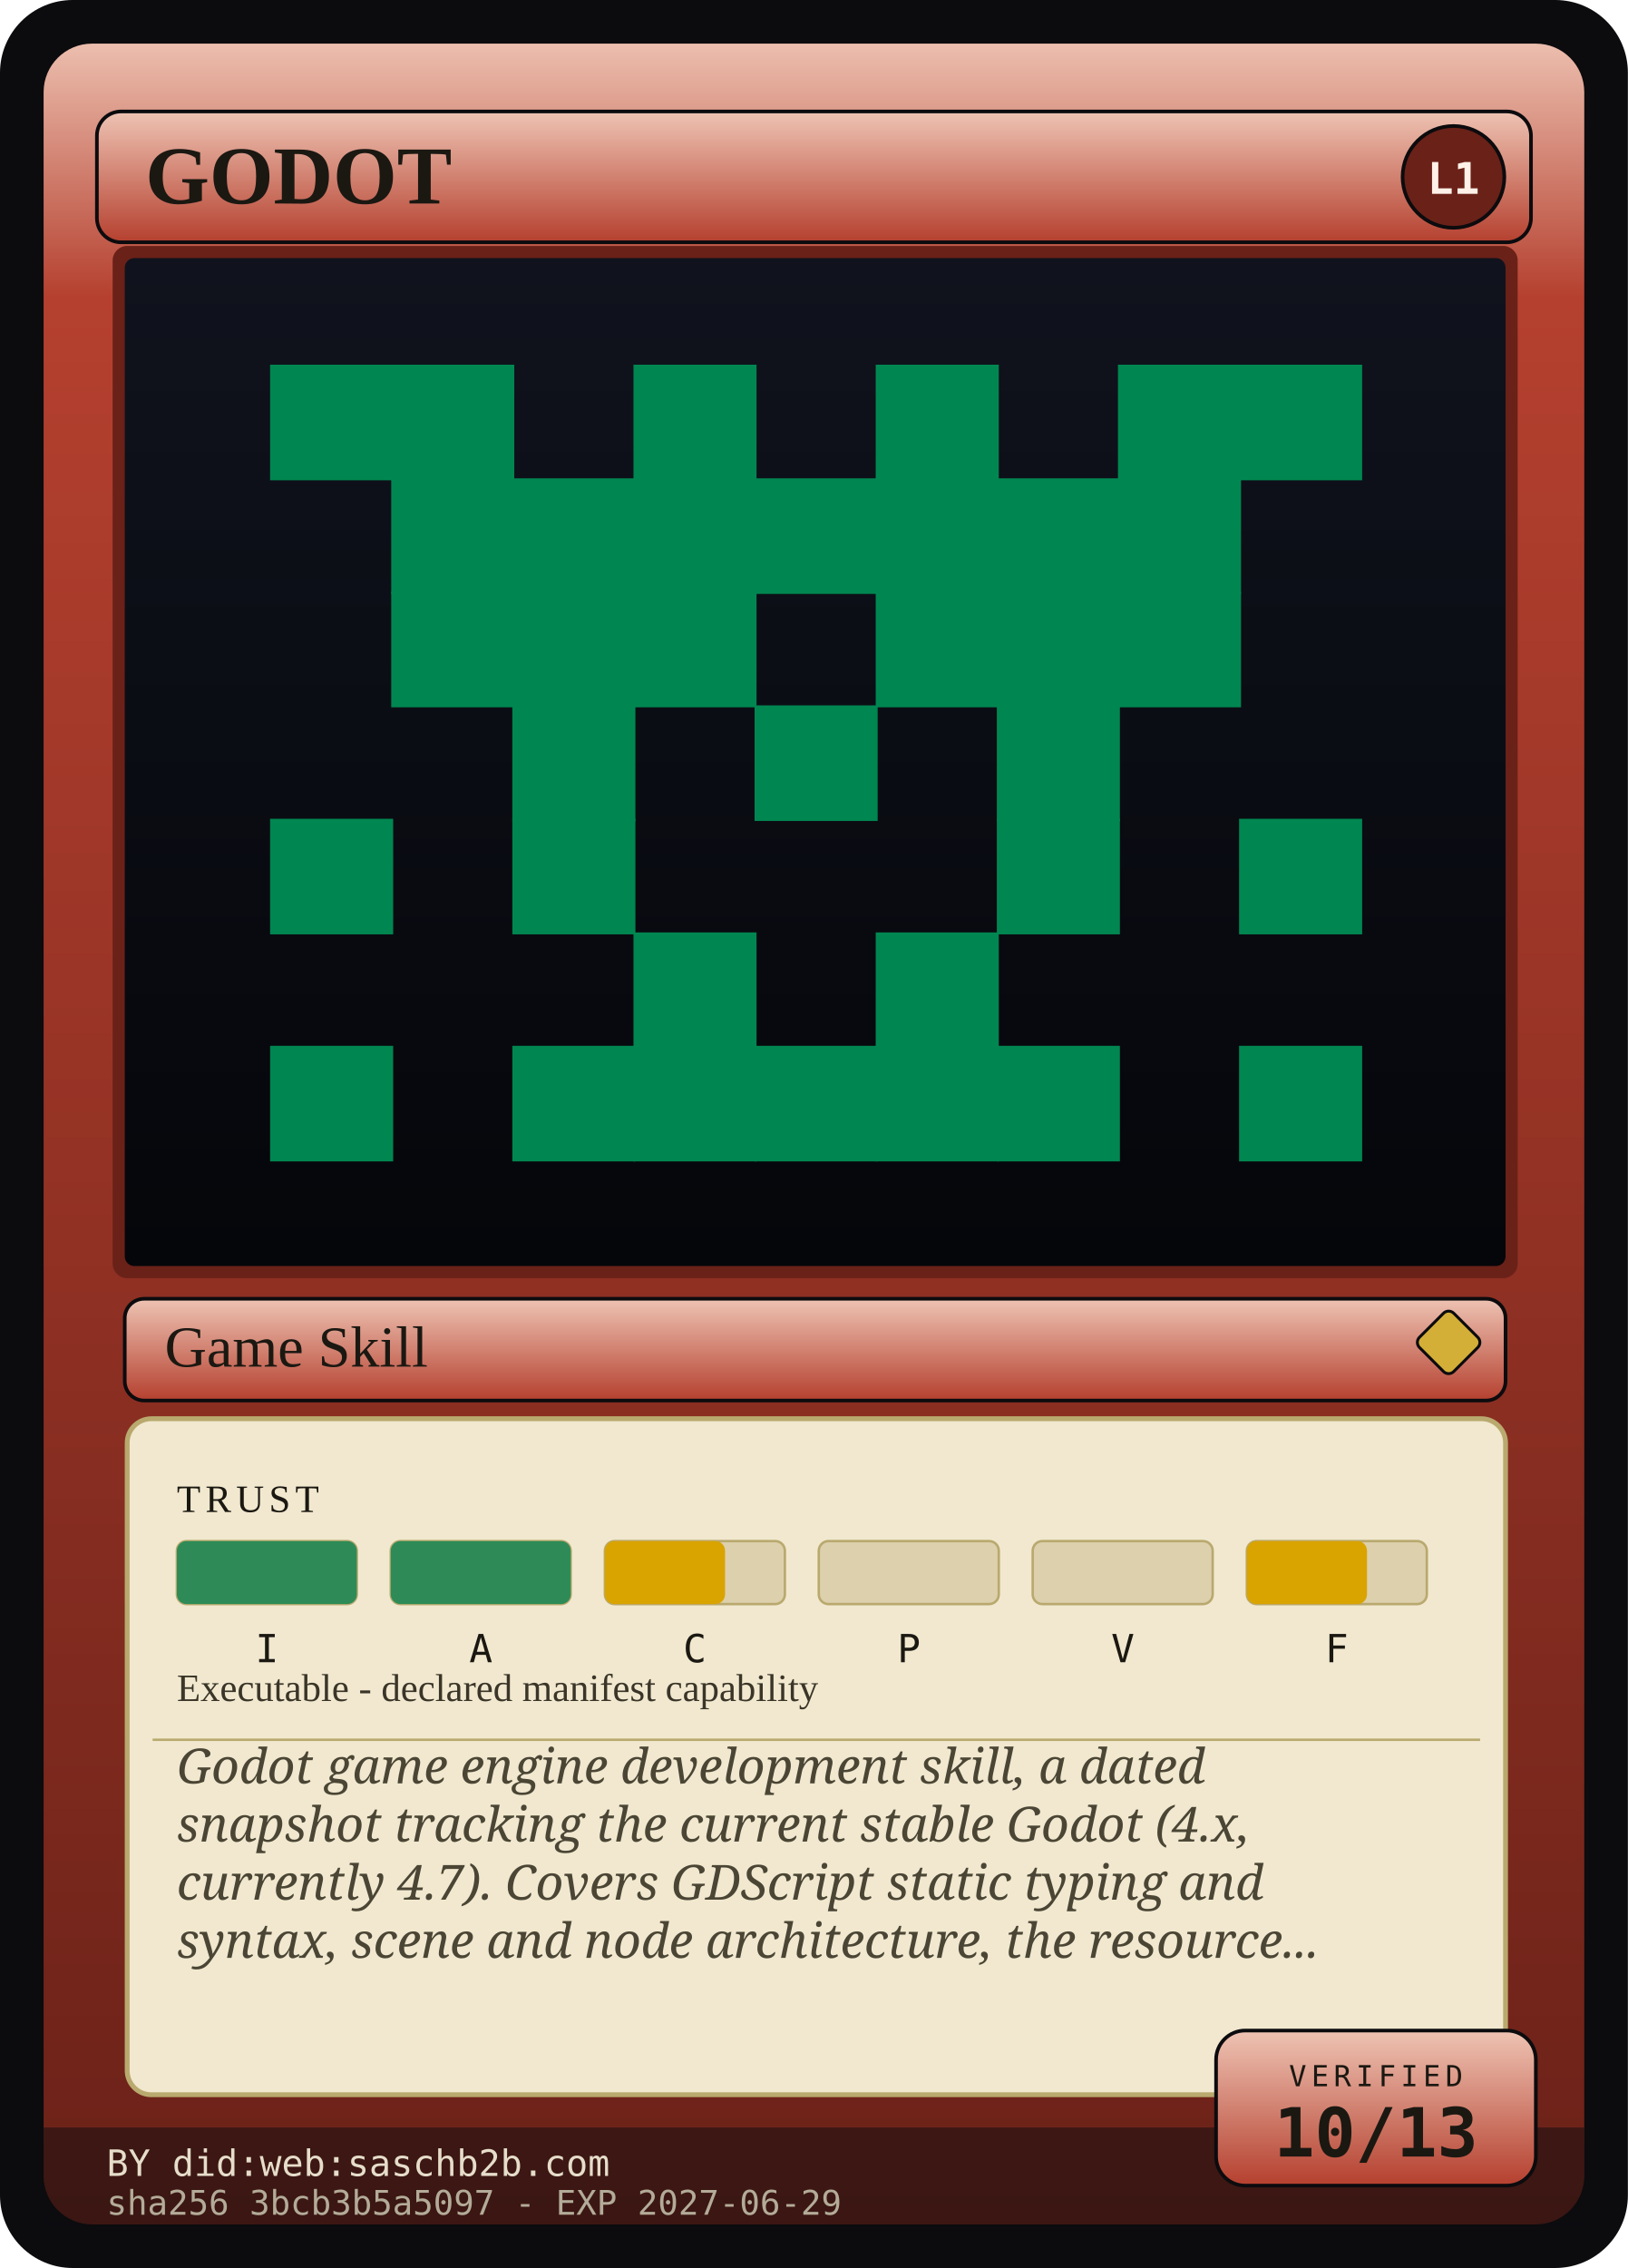
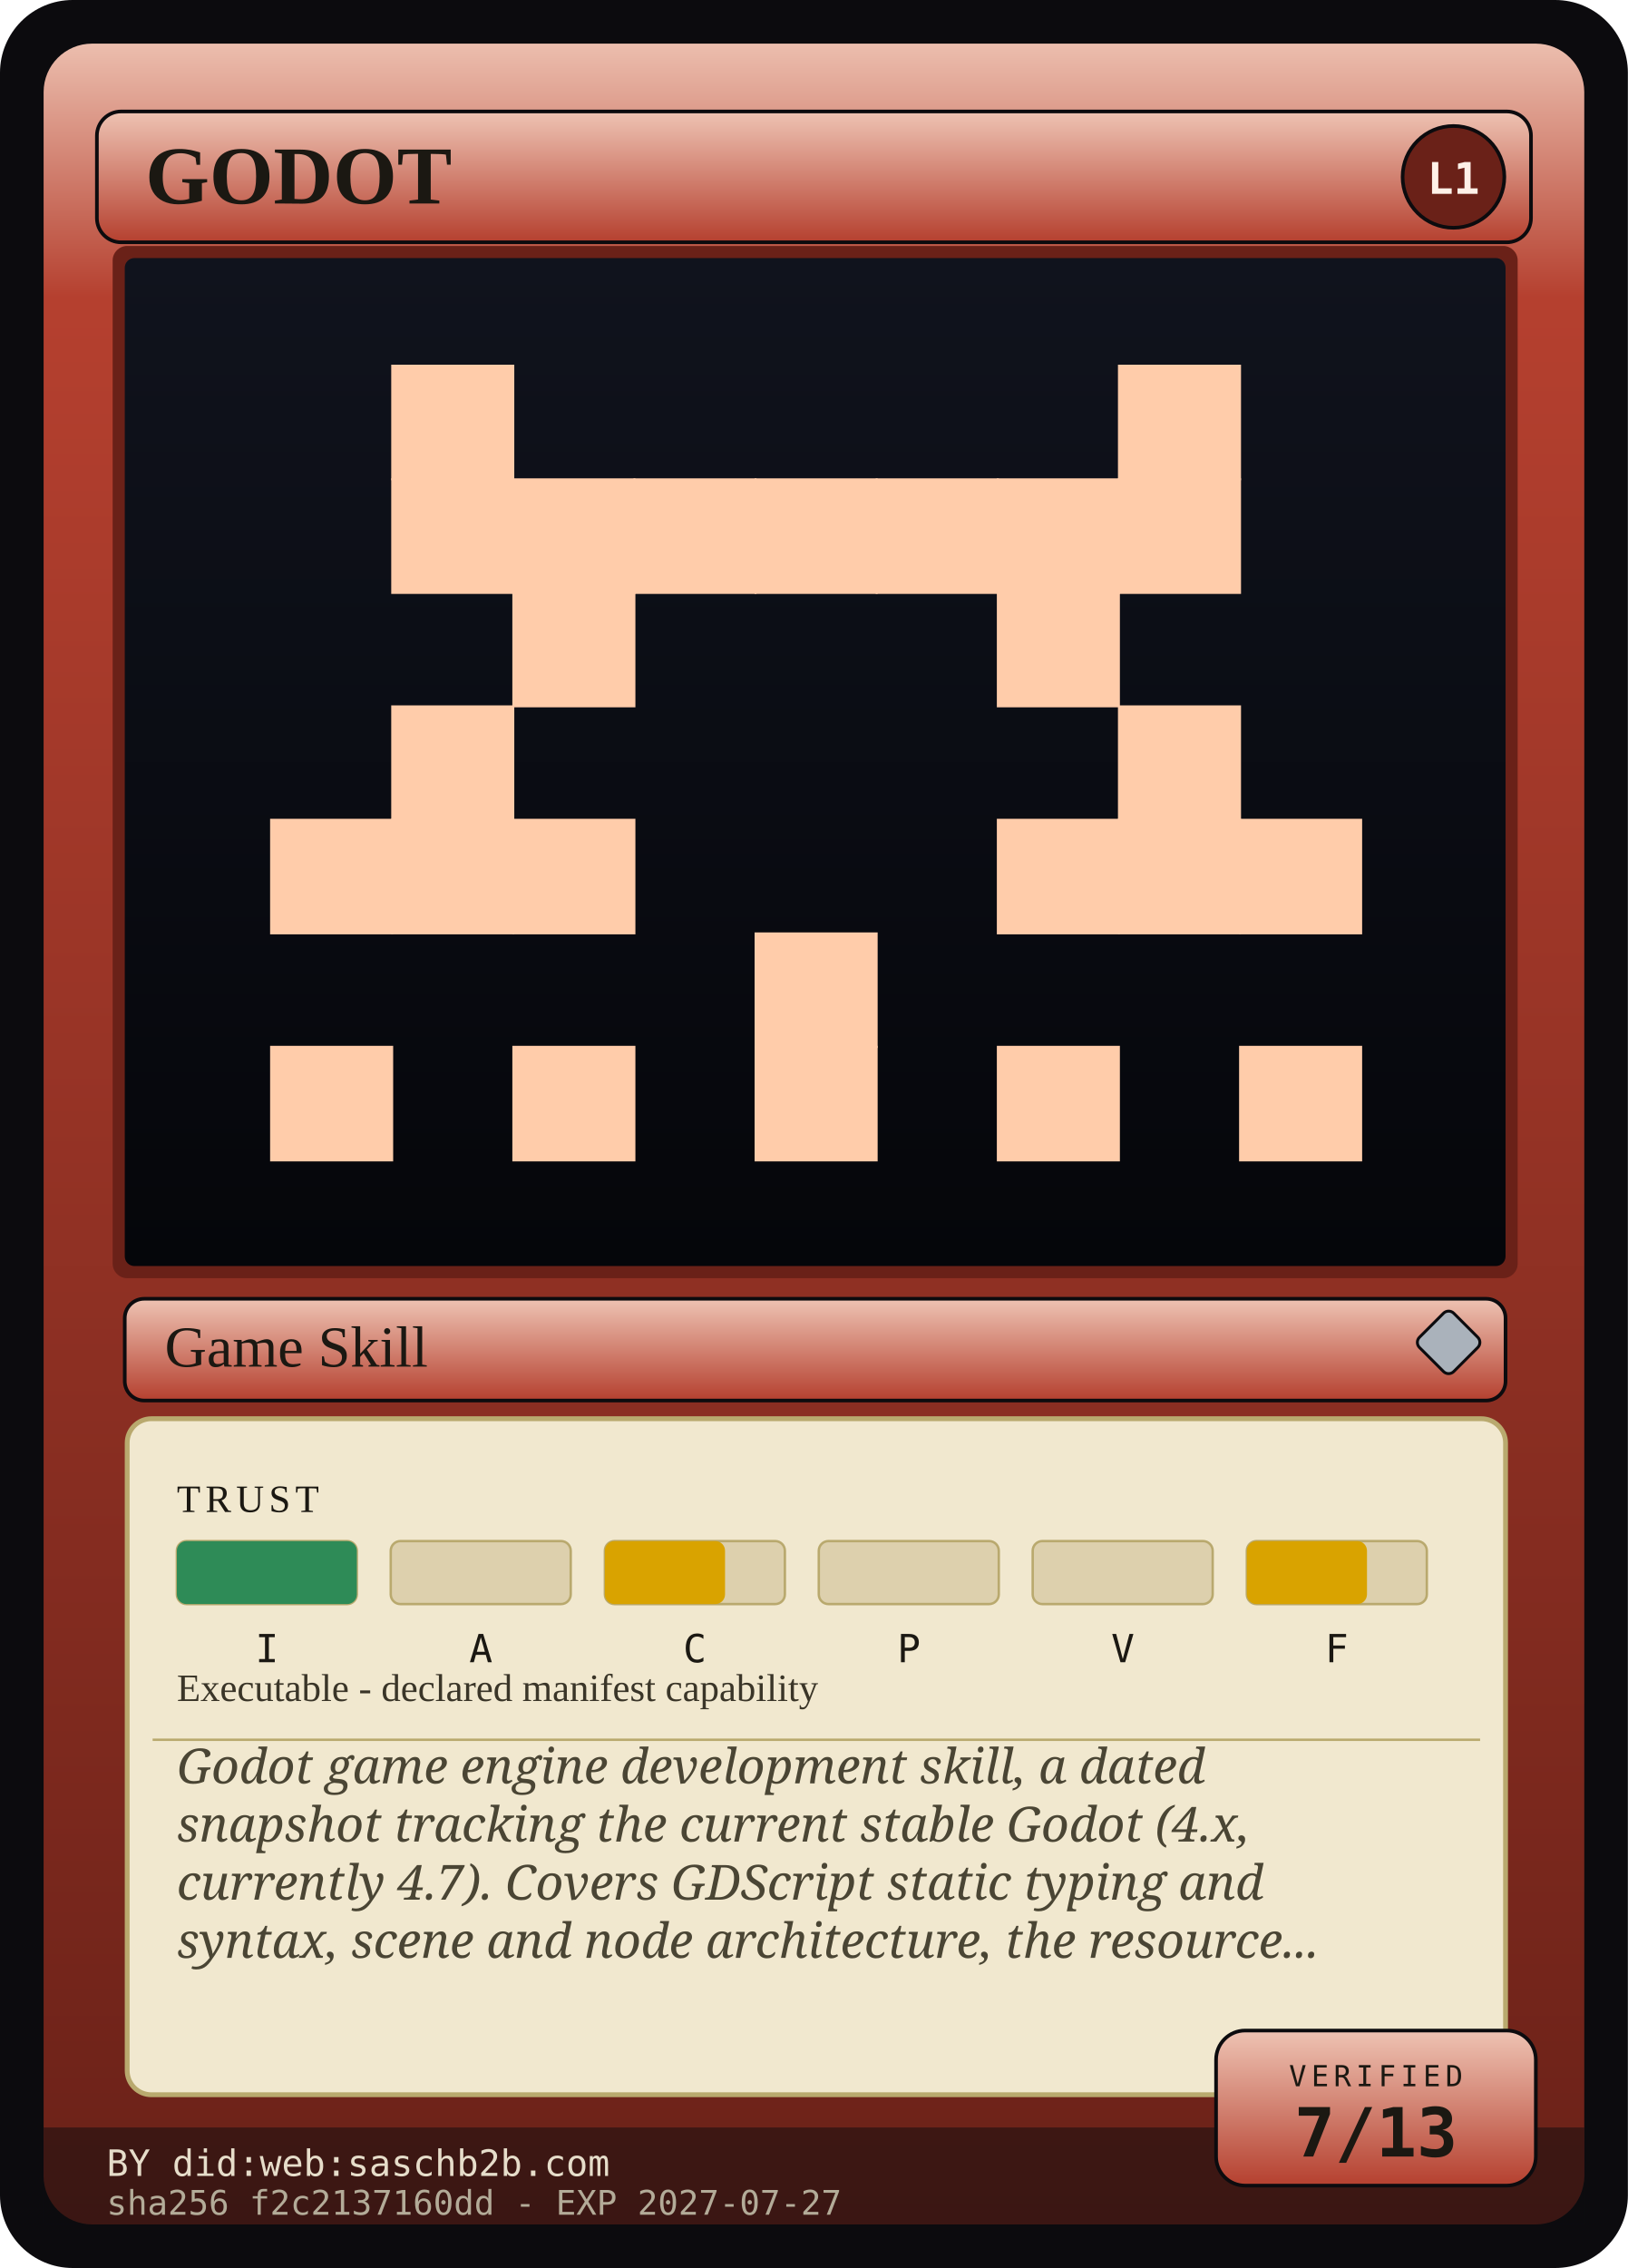
<svg xmlns="http://www.w3.org/2000/svg" width="672" height="936" viewBox="0 0 672 936" font-family="Georgia,'Times New Roman',serif">
  <defs>
    <linearGradient id="frame" x1="0" y1="0" x2="0" y2="1">
      <stop offset="0" stop-color="#eec3b3" />
      <stop offset="0.12" stop-color="#b5402f" />
      <stop offset="1" stop-color="#6a2118" />
    </linearGradient>
    <linearGradient id="plate" x1="0" y1="0" x2="0" y2="1">
      <stop offset="0" stop-color="#eec3b3" />
      <stop offset="1" stop-color="#b5402f" />
    </linearGradient>
    <linearGradient id="art" x1="0" y1="0" x2="0" y2="1">
      <stop offset="0" stop-color="#10131d" />
      <stop offset="1" stop-color="#05060a" />
    </linearGradient>
    <clipPath id="scr">
      <rect x="51.5" y="106.5" width="570" height="416" rx="4" />
    </clipPath>
  </defs>
  <rect x="0" y="0" width="672" height="936" rx="30" fill="#0c0b0e" />
  <rect x="18" y="18" width="636" height="900" rx="20" fill="url(#frame)" />
  <rect x="40" y="46" width="592" height="54" rx="10" fill="url(#plate)" stroke="#0c0b0e" stroke-width="1.5" />
  <text x="60" y="84" font-size="34" font-weight="bold" fill="#1b1812">GODOT</text>
  <circle cx="600" cy="73" r="21" fill="#6a2118" stroke="#0c0b0e" stroke-width="1.5" />
  <text x="600" y="80" font-size="18" font-weight="bold" fill="#fff1e8" text-anchor="middle" font-family="ui-monospace,monospace">L1</text>
  <rect x="46.5" y="101.5" width="580" height="426" rx="6" fill="#6a2118" />
  <g clip-path="url(#scr)">
    <rect x="51.5" y="106.5" width="570" height="416" fill="url(#art)" />
-     <rect x="111.5" y="150.5" width="50.8" height="47.7" fill="#008751" />
-     <rect x="511.5" y="150.5" width="50.8" height="47.7" fill="#008751" />
-     <rect x="161.5" y="150.5" width="50.8" height="47.7" fill="#008751" />
-     <rect x="461.5" y="150.5" width="50.8" height="47.7" fill="#008751" />
-     <rect x="261.5" y="150.5" width="50.8" height="47.7" fill="#008751" />
-     <rect x="361.5" y="150.5" width="50.8" height="47.7" fill="#008751" />
-     <rect x="161.5" y="197.4" width="50.8" height="47.7" fill="#008751" />
-     <rect x="461.5" y="197.4" width="50.8" height="47.7" fill="#008751" />
-     <rect x="211.5" y="197.4" width="50.8" height="47.7" fill="#008751" />
-     <rect x="411.5" y="197.4" width="50.8" height="47.7" fill="#008751" />
-     <rect x="261.5" y="197.4" width="50.8" height="47.7" fill="#008751" />
-     <rect x="361.5" y="197.4" width="50.8" height="47.7" fill="#008751" />
-     <rect x="311.5" y="197.4" width="50.8" height="47.7" fill="#008751" />
-     <rect x="161.5" y="244.2" width="50.8" height="47.7" fill="#008751" />
-     <rect x="461.5" y="244.2" width="50.8" height="47.7" fill="#008751" />
-     <rect x="211.5" y="244.2" width="50.8" height="47.7" fill="#008751" />
-     <rect x="411.5" y="244.2" width="50.8" height="47.7" fill="#008751" />
-     <rect x="261.5" y="244.2" width="50.8" height="47.7" fill="#008751" />
-     <rect x="361.5" y="244.2" width="50.8" height="47.7" fill="#008751" />
-     <rect x="211.5" y="291.1" width="50.8" height="47.7" fill="#008751" />
-     <rect x="411.5" y="291.1" width="50.8" height="47.7" fill="#008751" />
-     <rect x="311.5" y="291.1" width="50.8" height="47.7" fill="#008751" />
-     <rect x="111.5" y="337.9" width="50.8" height="47.7" fill="#008751" />
-     <rect x="511.5" y="337.9" width="50.8" height="47.7" fill="#008751" />
-     <rect x="211.5" y="337.9" width="50.8" height="47.7" fill="#008751" />
-     <rect x="411.5" y="337.9" width="50.8" height="47.7" fill="#008751" />
-     <rect x="261.5" y="384.8" width="50.8" height="47.7" fill="#008751" />
-     <rect x="361.5" y="384.8" width="50.8" height="47.7" fill="#008751" />
-     <rect x="111.5" y="431.6" width="50.8" height="47.7" fill="#008751" />
-     <rect x="511.5" y="431.6" width="50.8" height="47.7" fill="#008751" />
-     <rect x="211.5" y="431.6" width="50.8" height="47.7" fill="#008751" />
-     <rect x="411.5" y="431.6" width="50.8" height="47.7" fill="#008751" />
-     <rect x="261.5" y="431.6" width="50.8" height="47.7" fill="#008751" />
-     <rect x="361.5" y="431.6" width="50.8" height="47.7" fill="#008751" />
-     <rect x="311.5" y="431.6" width="50.8" height="47.7" fill="#008751" />
+     <rect x="161.5" y="150.5" width="50.8" height="47.7" fill="#ffccaa" />
+     <rect x="461.5" y="150.5" width="50.8" height="47.7" fill="#ffccaa" />
+     <rect x="161.5" y="197.4" width="50.8" height="47.7" fill="#ffccaa" />
+     <rect x="461.5" y="197.4" width="50.8" height="47.7" fill="#ffccaa" />
+     <rect x="211.5" y="197.4" width="50.8" height="47.7" fill="#ffccaa" />
+     <rect x="411.5" y="197.4" width="50.8" height="47.7" fill="#ffccaa" />
+     <rect x="261.5" y="197.4" width="50.8" height="47.7" fill="#ffccaa" />
+     <rect x="361.5" y="197.4" width="50.8" height="47.7" fill="#ffccaa" />
+     <rect x="311.5" y="197.4" width="50.8" height="47.7" fill="#ffccaa" />
+     <rect x="211.5" y="244.2" width="50.8" height="47.7" fill="#ffccaa" />
+     <rect x="411.5" y="244.2" width="50.8" height="47.7" fill="#ffccaa" />
+     <rect x="161.5" y="291.1" width="50.8" height="47.7" fill="#ffccaa" />
+     <rect x="461.5" y="291.1" width="50.8" height="47.7" fill="#ffccaa" />
+     <rect x="111.5" y="337.9" width="50.8" height="47.7" fill="#ffccaa" />
+     <rect x="511.5" y="337.9" width="50.8" height="47.7" fill="#ffccaa" />
+     <rect x="161.5" y="337.9" width="50.8" height="47.7" fill="#ffccaa" />
+     <rect x="461.5" y="337.9" width="50.8" height="47.7" fill="#ffccaa" />
+     <rect x="211.5" y="337.9" width="50.8" height="47.7" fill="#ffccaa" />
+     <rect x="411.5" y="337.9" width="50.8" height="47.7" fill="#ffccaa" />
+     <rect x="311.5" y="384.8" width="50.8" height="47.7" fill="#ffccaa" />
+     <rect x="111.5" y="431.6" width="50.8" height="47.7" fill="#ffccaa" />
+     <rect x="511.5" y="431.6" width="50.8" height="47.7" fill="#ffccaa" />
+     <rect x="211.5" y="431.6" width="50.8" height="47.7" fill="#ffccaa" />
+     <rect x="411.5" y="431.6" width="50.8" height="47.7" fill="#ffccaa" />
+     <rect x="311.5" y="431.6" width="50.8" height="47.7" fill="#ffccaa" />
  </g>
  <rect x="51.5" y="536" width="570" height="42" rx="8" fill="url(#plate)" stroke="#0c0b0e" stroke-width="1.5" />
  <text x="68" y="564" font-size="24" fill="#1b1812">Game Skill</text>
-   <rect x="588" y="544" width="20" height="20" rx="3" transform="rotate(45 598 554)" fill="#d4af37" stroke="#0c0b0e" stroke-width="1.2" />
+   <rect x="588" y="544" width="20" height="20" rx="3" transform="rotate(45 598 554)" fill="#aab2bb" stroke="#0c0b0e" stroke-width="1.2" />
  <rect x="52.5" y="585.5" width="569" height="279" rx="10" fill="#f1e8cf" stroke="#b9a96e" stroke-width="2" />
  <text x="73" y="624" font-size="16" letter-spacing="2" fill="#1b1812">TRUST</text>
  <rect x="73.0" y="636" width="74.3" height="26" rx="4" fill="#ddd0ad" stroke="#b9a96e" stroke-width="1" />
  <rect x="73.0" y="636" width="74.3" height="26" rx="4" fill="#2e8b57" />
  <text x="110.2" y="686" font-size="16" fill="#1b1812" text-anchor="middle" font-family="ui-monospace,monospace">I</text>
  <rect x="161.3" y="636" width="74.3" height="26" rx="4" fill="#ddd0ad" stroke="#b9a96e" stroke-width="1" />
-   <rect x="161.3" y="636" width="74.3" height="26" rx="4" fill="#2e8b57" />
+   <rect x="161.3" y="636" width="0.0" height="26" rx="4" fill="#8a8378" />
  <text x="198.5" y="686" font-size="16" fill="#1b1812" text-anchor="middle" font-family="ui-monospace,monospace">A</text>
  <rect x="249.7" y="636" width="74.3" height="26" rx="4" fill="#ddd0ad" stroke="#b9a96e" stroke-width="1" />
  <rect x="249.7" y="636" width="49.6" height="26" rx="4" fill="#d9a300" />
  <text x="286.8" y="686" font-size="16" fill="#1b1812" text-anchor="middle" font-family="ui-monospace,monospace">C</text>
  <rect x="338.0" y="636" width="74.3" height="26" rx="4" fill="#ddd0ad" stroke="#b9a96e" stroke-width="1" />
  <rect x="338.0" y="636" width="0.0" height="26" rx="4" fill="#8a8378" />
  <text x="375.2" y="686" font-size="16" fill="#1b1812" text-anchor="middle" font-family="ui-monospace,monospace">P</text>
  <rect x="426.3" y="636" width="74.3" height="26" rx="4" fill="#ddd0ad" stroke="#b9a96e" stroke-width="1" />
  <rect x="426.3" y="636" width="0.0" height="26" rx="4" fill="#8a8378" />
  <text x="463.5" y="686" font-size="16" fill="#1b1812" text-anchor="middle" font-family="ui-monospace,monospace">V</text>
  <rect x="514.7" y="636" width="74.3" height="26" rx="4" fill="#ddd0ad" stroke="#b9a96e" stroke-width="1" />
  <rect x="514.7" y="636" width="49.6" height="26" rx="4" fill="#d9a300" />
  <text x="551.8" y="686" font-size="16" fill="#1b1812" text-anchor="middle" font-family="ui-monospace,monospace">F</text>
  <text x="73" y="702" font-size="16" fill="#3a3528">Executable - declared manifest capability</text>
  <line x1="63" y1="718" x2="611" y2="718" stroke="#b9a96e" stroke-width="1" />
  <text x="73" y="736" font-size="20" font-style="italic" fill="#4a4534" font-family="Georgia,serif">Godot game engine development skill, a dated</text>
  <text x="73" y="760" font-size="20" font-style="italic" fill="#4a4534" font-family="Georgia,serif">snapshot tracking the current stable Godot (4.x,</text>
  <text x="73" y="784" font-size="20" font-style="italic" fill="#4a4534" font-family="Georgia,serif">currently 4.7). Covers GDScript static typing and</text>
  <text x="73" y="808" font-size="20" font-style="italic" fill="#4a4534" font-family="Georgia,serif">syntax, scene and node architecture, the resource...</text>
  <rect x="18" y="878" width="636" height="40" fill="#0c0b0e" opacity="0.5" />
  <text x="44" y="898" font-size="15" fill="#e6ddca" font-family="ui-monospace,monospace">BY did:web:saschb2b.com</text>
-   <text x="44" y="914" font-size="14" fill="#b3ab98" font-family="ui-monospace,monospace">sha256 3bcb3b5a5097 - EXP 2027-06-29</text>
+   <text x="44" y="914" font-size="14" fill="#b3ab98" font-family="ui-monospace,monospace">sha256 f2c2137160dd - EXP 2027-07-27</text>
  <rect x="502" y="838" width="132" height="64" rx="12" fill="url(#plate)" stroke="#0c0b0e" stroke-width="1.5" />
  <text x="568" y="861" font-size="12" letter-spacing="2" fill="#1b1812" text-anchor="middle" font-family="ui-monospace,monospace">VERIFIED</text>
-   <text x="568" y="890" font-size="28" font-weight="bold" fill="#1b1812" text-anchor="middle" font-family="ui-monospace,monospace">10/13</text>
+   <text x="568" y="890" font-size="28" font-weight="bold" fill="#1b1812" text-anchor="middle" font-family="ui-monospace,monospace">7/13</text>
</svg>
